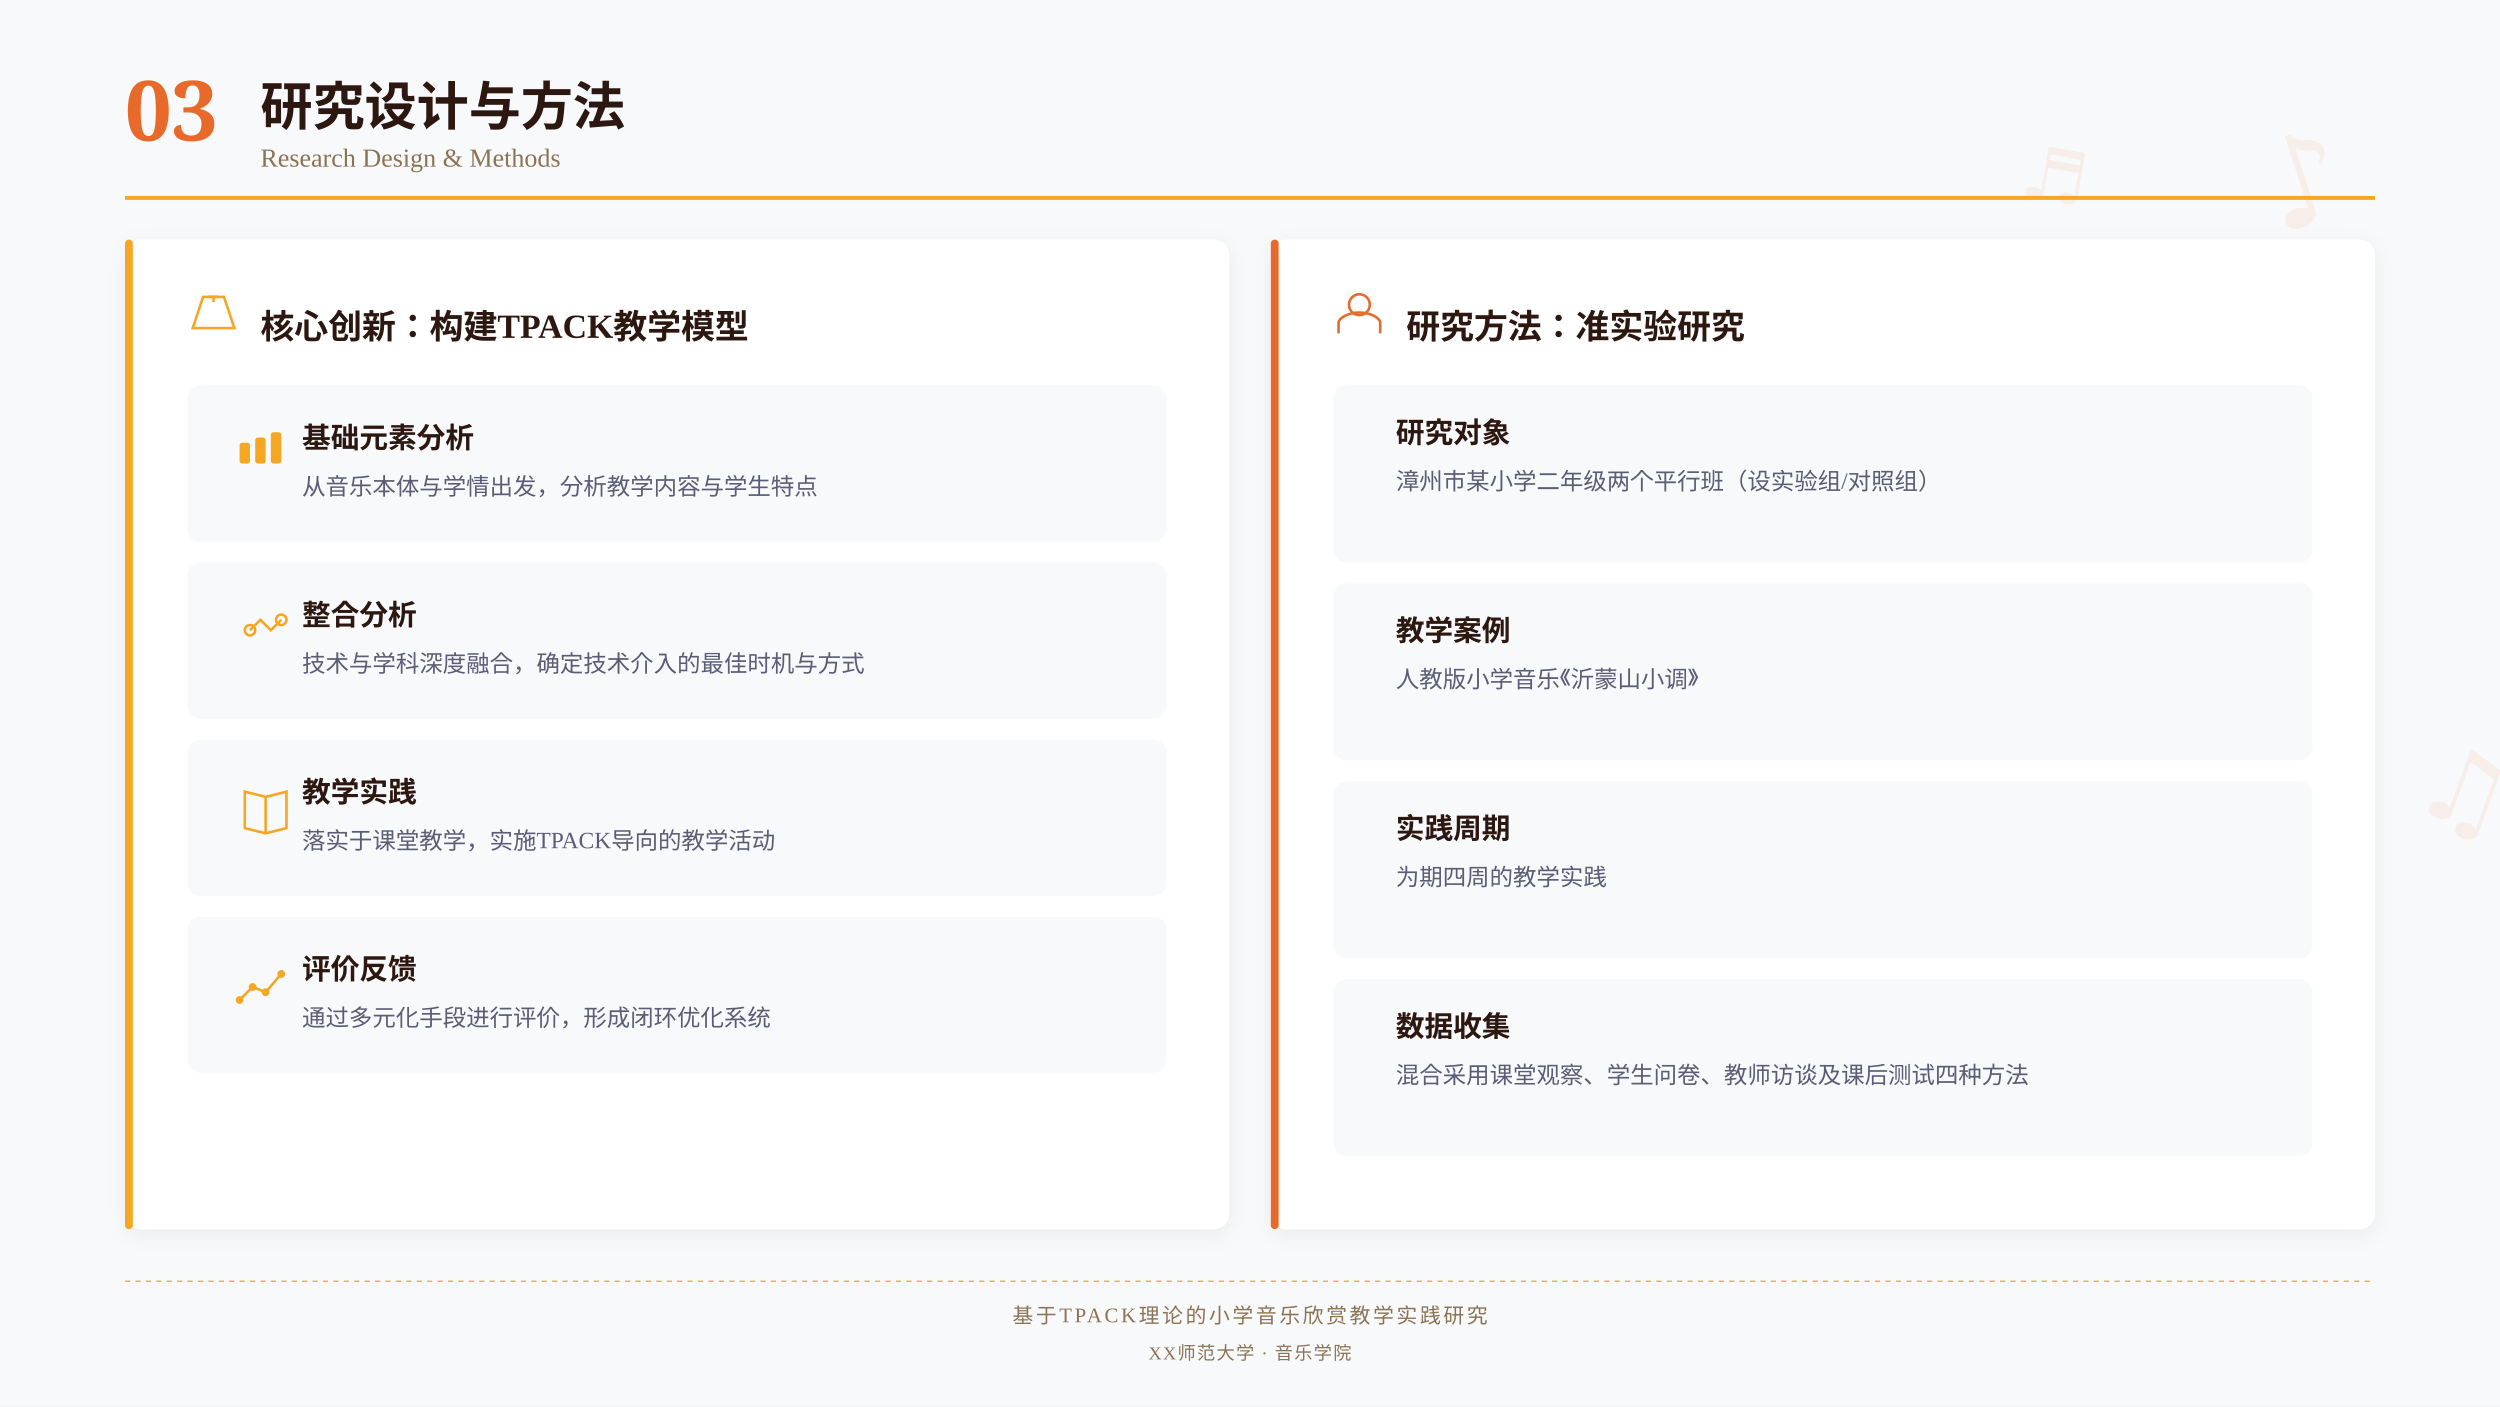
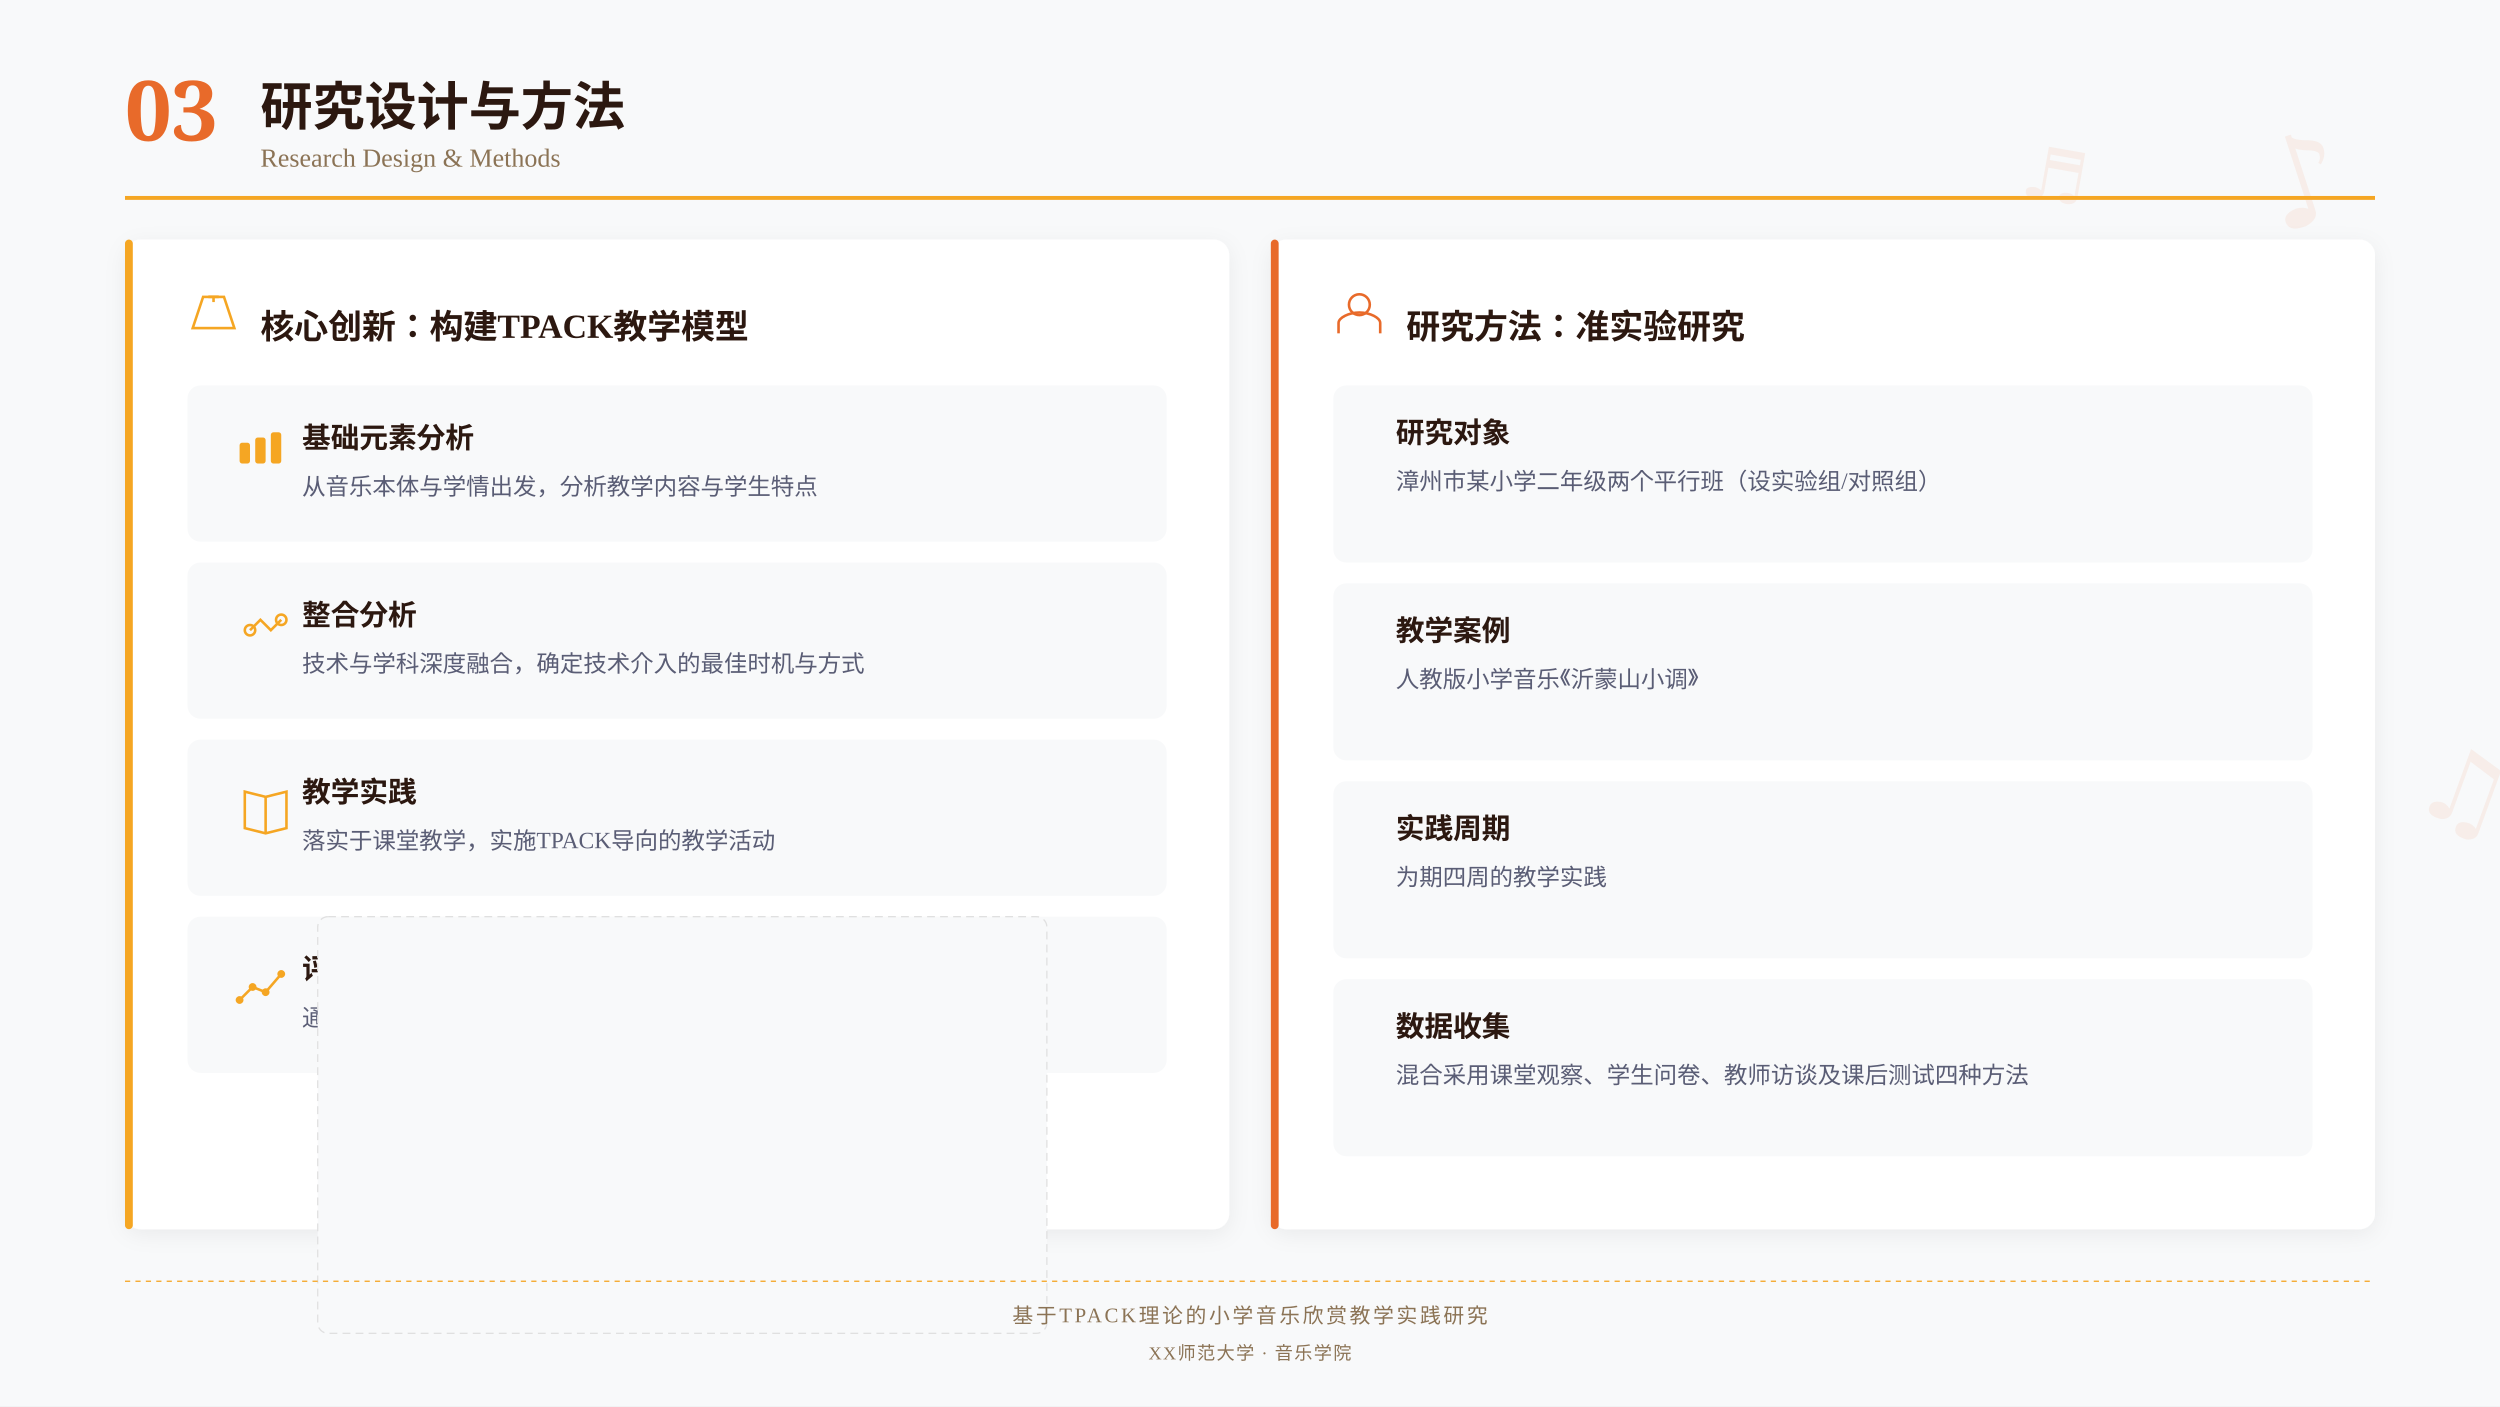
<svg xmlns="http://www.w3.org/2000/svg" viewBox="0 0 1920 1080" width="1920" height="1080">
  <defs>
    <filter id="cardShadow">
      <feDropShadow dx="0" dy="4" stdDeviation="8" flood-opacity="0.06" />
    </filter>
    <linearGradient id="practiceGrad" x1="0%" y1="0%" x2="100%" y2="100%">
      <stop offset="0%" style="stop-color:#E86A2A;stop-opacity:1" />
      <stop offset="100%" style="stop-color:#D35400;stop-opacity:1" />
    </linearGradient>
  </defs>
  <rect width="1920" height="1080" fill="#F8F9FA" />
  <g opacity="0.08" fill="#E86A2A">
    <g transform="translate(1750, 180) rotate(-18)">
      <text font-size="96" font-family="serif">♪</text>
    </g>
    <g transform="translate(1850, 620) rotate(20)">
      <text font-size="80" font-family="serif">♫</text>
    </g>
    <g transform="translate(120, 750) rotate(-25)">
      <text font-size="72" font-family="serif">♩</text>
    </g>
    <g transform="translate(1550, 150) rotate(10)">
      <text font-size="56" font-family="serif">♬</text>
    </g>
    <g transform="translate(1780, 850) rotate(-18)">
      <text font-size="64" font-family="serif">♪</text>
    </g>
    <g transform="translate(240, 240) rotate(16)">
      <text font-size="48" font-family="serif">♫</text>
    </g>
  </g>
  <text x="96" y="108" font-size="64" fill="#E86A2A" font-family="'Noto Serif SC', serif" font-weight="700">03</text>
  <text x="200" y="96" font-size="40" fill="#2C1810" font-family="'Noto Serif SC', serif" font-weight="600">研究设计与方法</text>
  <text x="200" y="128" font-size="20" fill="#8B7355">Research Design &amp; Methods</text>
  <line x1="96" y1="152" x2="1824" y2="152" stroke="#F5A623" stroke-width="3" />
  <rect x="96" y="184" width="848" height="760" rx="12" fill="#FFFFFF" filter="url(#cardShadow)" />
  <rect x="96" y="184" width="6" height="760" rx="3" fill="#F5A623" />
  <g transform="translate(144, 224)">
    <path d="M12 4 L28 4 L36 28 L4 28 Z" fill="none" stroke="#F5A623" stroke-width="2" />
    <line x1="16" y1="4" x2="24" y2="4" stroke="#F5A623" stroke-width="2" />
    <line x1="20" y1="4" x2="20" y2="8" stroke="#F5A623" stroke-width="2" />
  </g>
  <text x="200" y="260" font-size="26" fill="#2C1810" font-weight="600">核心创新：构建TPACK教学模型</text>
  <rect x="144" y="296" width="752" height="120" rx="10" fill="#F8F9FA" />
  <g transform="translate(184, 332)">
    <rect x="0" y="8" width="8" height="16" rx="2" fill="#F5A623" />
    <rect x="12" y="4" width="8" height="20" rx="2" fill="#F5A623" />
    <rect x="24" y="0" width="8" height="24" rx="2" fill="#F5A623" />
  </g>
  <text x="232" y="344" font-size="22" fill="#2C1810" font-weight="600">基础元素分析</text>
  <text x="232" y="380" font-size="18" fill="#5A5D75">从音乐本体与学情出发，分析教学内容与学生特点</text>
  <rect x="144" y="432" width="752" height="120" rx="10" fill="#F8F9FA" />
  <g transform="translate(184, 468)">
    <path d="M8 16 L16 8 L24 16 L32 8" fill="none" stroke="#F5A623" stroke-width="2" />
    <circle cx="8" cy="16" r="4" fill="none" stroke="#F5A623" stroke-width="2" />
    <circle cx="32" cy="8" r="4" fill="none" stroke="#F5A623" stroke-width="2" />
  </g>
  <text x="232" y="480" font-size="22" fill="#2C1810" font-weight="600">整合分析</text>
  <text x="232" y="516" font-size="18" fill="#5A5D75">技术与学科深度融合，确定技术介入的最佳时机与方式</text>
  <rect x="144" y="568" width="752" height="120" rx="10" fill="#F8F9FA" />
  <g transform="translate(184, 604)">
    <path d="M4 4 L20 8 L36 4 L36 32 L20 36 L4 32 Z" fill="none" stroke="#F5A623" stroke-width="2" />
    <line x1="20" y1="8" x2="20" y2="36" stroke="#F5A623" stroke-width="2" />
  </g>
  <text x="232" y="616" font-size="22" fill="#2C1810" font-weight="600">教学实践</text>
  <text x="232" y="652" font-size="18" fill="#5A5D75">落实于课堂教学，实施TPACK导向的教学活动</text>
  <rect x="144" y="704" width="752" height="120" rx="10" fill="#F8F9FA" />
  <g transform="translate(184, 740)">
    <polyline points="0,28 10,18 20,22 32,8" fill="none" stroke="#F5A623" stroke-width="2" />
    <circle cx="0" cy="28" r="3" fill="#F5A623" />
    <circle cx="10" cy="18" r="3" fill="#F5A623" />
    <circle cx="20" cy="22" r="3" fill="#F5A623" />
    <circle cx="32" cy="8" r="3" fill="#F5A623" />
  </g>
  <text x="232" y="752" font-size="22" fill="#2C1810" font-weight="600">评价反馈</text>
  <text x="232" y="788" font-size="18" fill="#5A5D75">通过多元化手段进行评价，形成闭环优化系统</text>
  <rect x="976" y="184" width="848" height="760" rx="12" fill="#FFFFFF" filter="url(#cardShadow)" />
  <rect x="976" y="184" width="6" height="760" rx="3" fill="#E86A2A" />
  <g transform="translate(1024, 224)">
    <circle cx="20" cy="10" r="8" fill="none" stroke="#E86A2A" stroke-width="2" />
    <path d="M4 32 L4 24 C4 20 12 16 20 16 C28 16 36 20 36 24 L36 32" fill="none" stroke="#E86A2A" stroke-width="2" />
  </g>
  <text x="1080" y="260" font-size="26" fill="#2C1810" font-weight="600">研究方法：准实验研究</text>
  <rect x="1024" y="296" width="752" height="136" rx="10" fill="#F8F9FA" />
  <text x="1072" y="340" font-size="22" fill="#2C1810" font-weight="600">研究对象</text>
  <text x="1072" y="376" font-size="18" fill="#5A5D75">漳州市某小学二年级两个平行班（设实验组/对照组）</text>
  <rect x="1024" y="448" width="752" height="136" rx="10" fill="#F8F9FA" />
  <text x="1072" y="492" font-size="22" fill="#2C1810" font-weight="600">教学案例</text>
  <text x="1072" y="528" font-size="18" fill="#5A5D75">人教版小学音乐《沂蒙山小调》</text>
  <rect x="1024" y="600" width="752" height="136" rx="10" fill="#F8F9FA" />
  <text x="1072" y="644" font-size="22" fill="#2C1810" font-weight="600">实践周期</text>
  <text x="1072" y="680" font-size="18" fill="#5A5D75">为期四周的教学实践</text>
  <rect x="1024" y="752" width="752" height="136" rx="10" fill="#F8F9FA" />
  <text x="1072" y="796" font-size="22" fill="#2C1810" font-weight="600">数据收集</text>
  <text x="1072" y="832" font-size="18" fill="#5A5D75">混合采用课堂观察、学生问卷、教师访谈及课后测试四种方法</text>
+   <g class="image-placeholder-group" data-editable="true">
+     <rect x="244" y="704" width="560" height="320" rx="8" fill="#F8F9FA" stroke="#E0E0E0" stroke-width="1" stroke-dasharray="6,4" />
+   </g>
  <line x1="96" y1="984" x2="1824" y2="984" stroke="#F5A623" stroke-width="1" stroke-dasharray="4,4" />
  <text x="960" y="1016" font-size="16" text-anchor="middle" fill="#8B7355" letter-spacing="2">基于TPACK理论的小学音乐欣赏教学实践研究</text>
  <text x="960" y="1044" font-size="14" text-anchor="middle" fill="#8B7355" letter-spacing="1">XX师范大学 · 音乐学院</text>
</svg>
